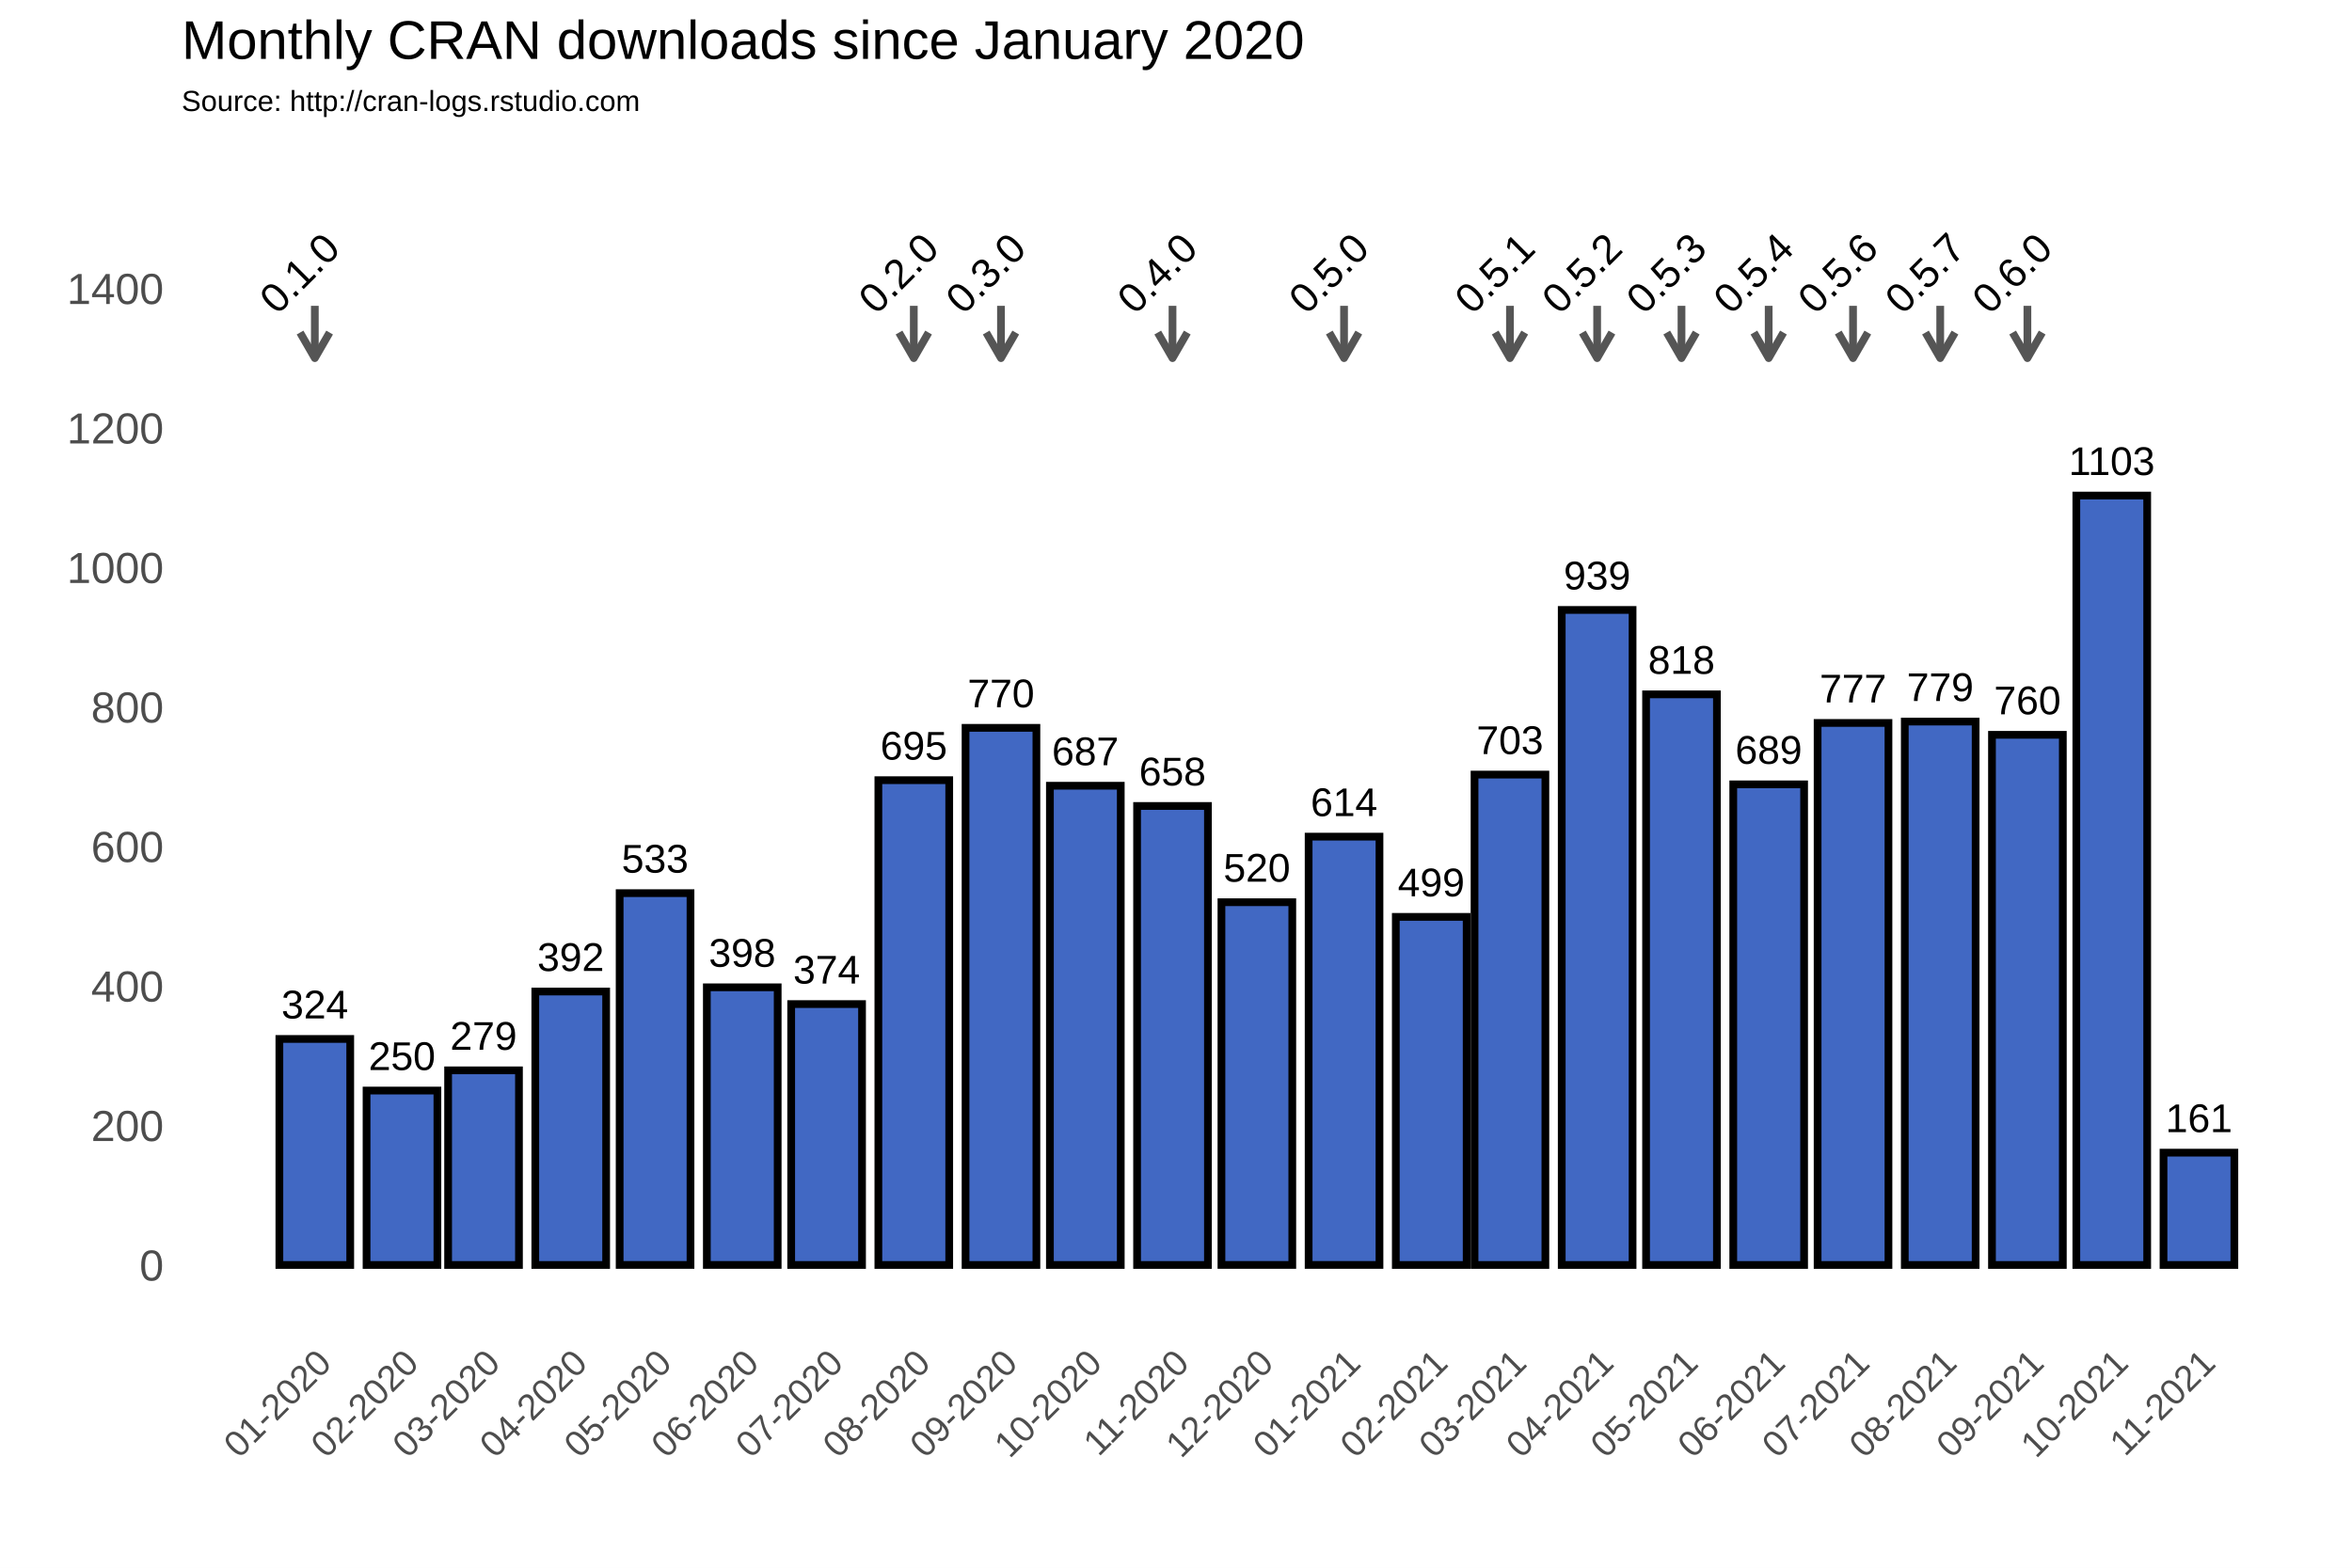
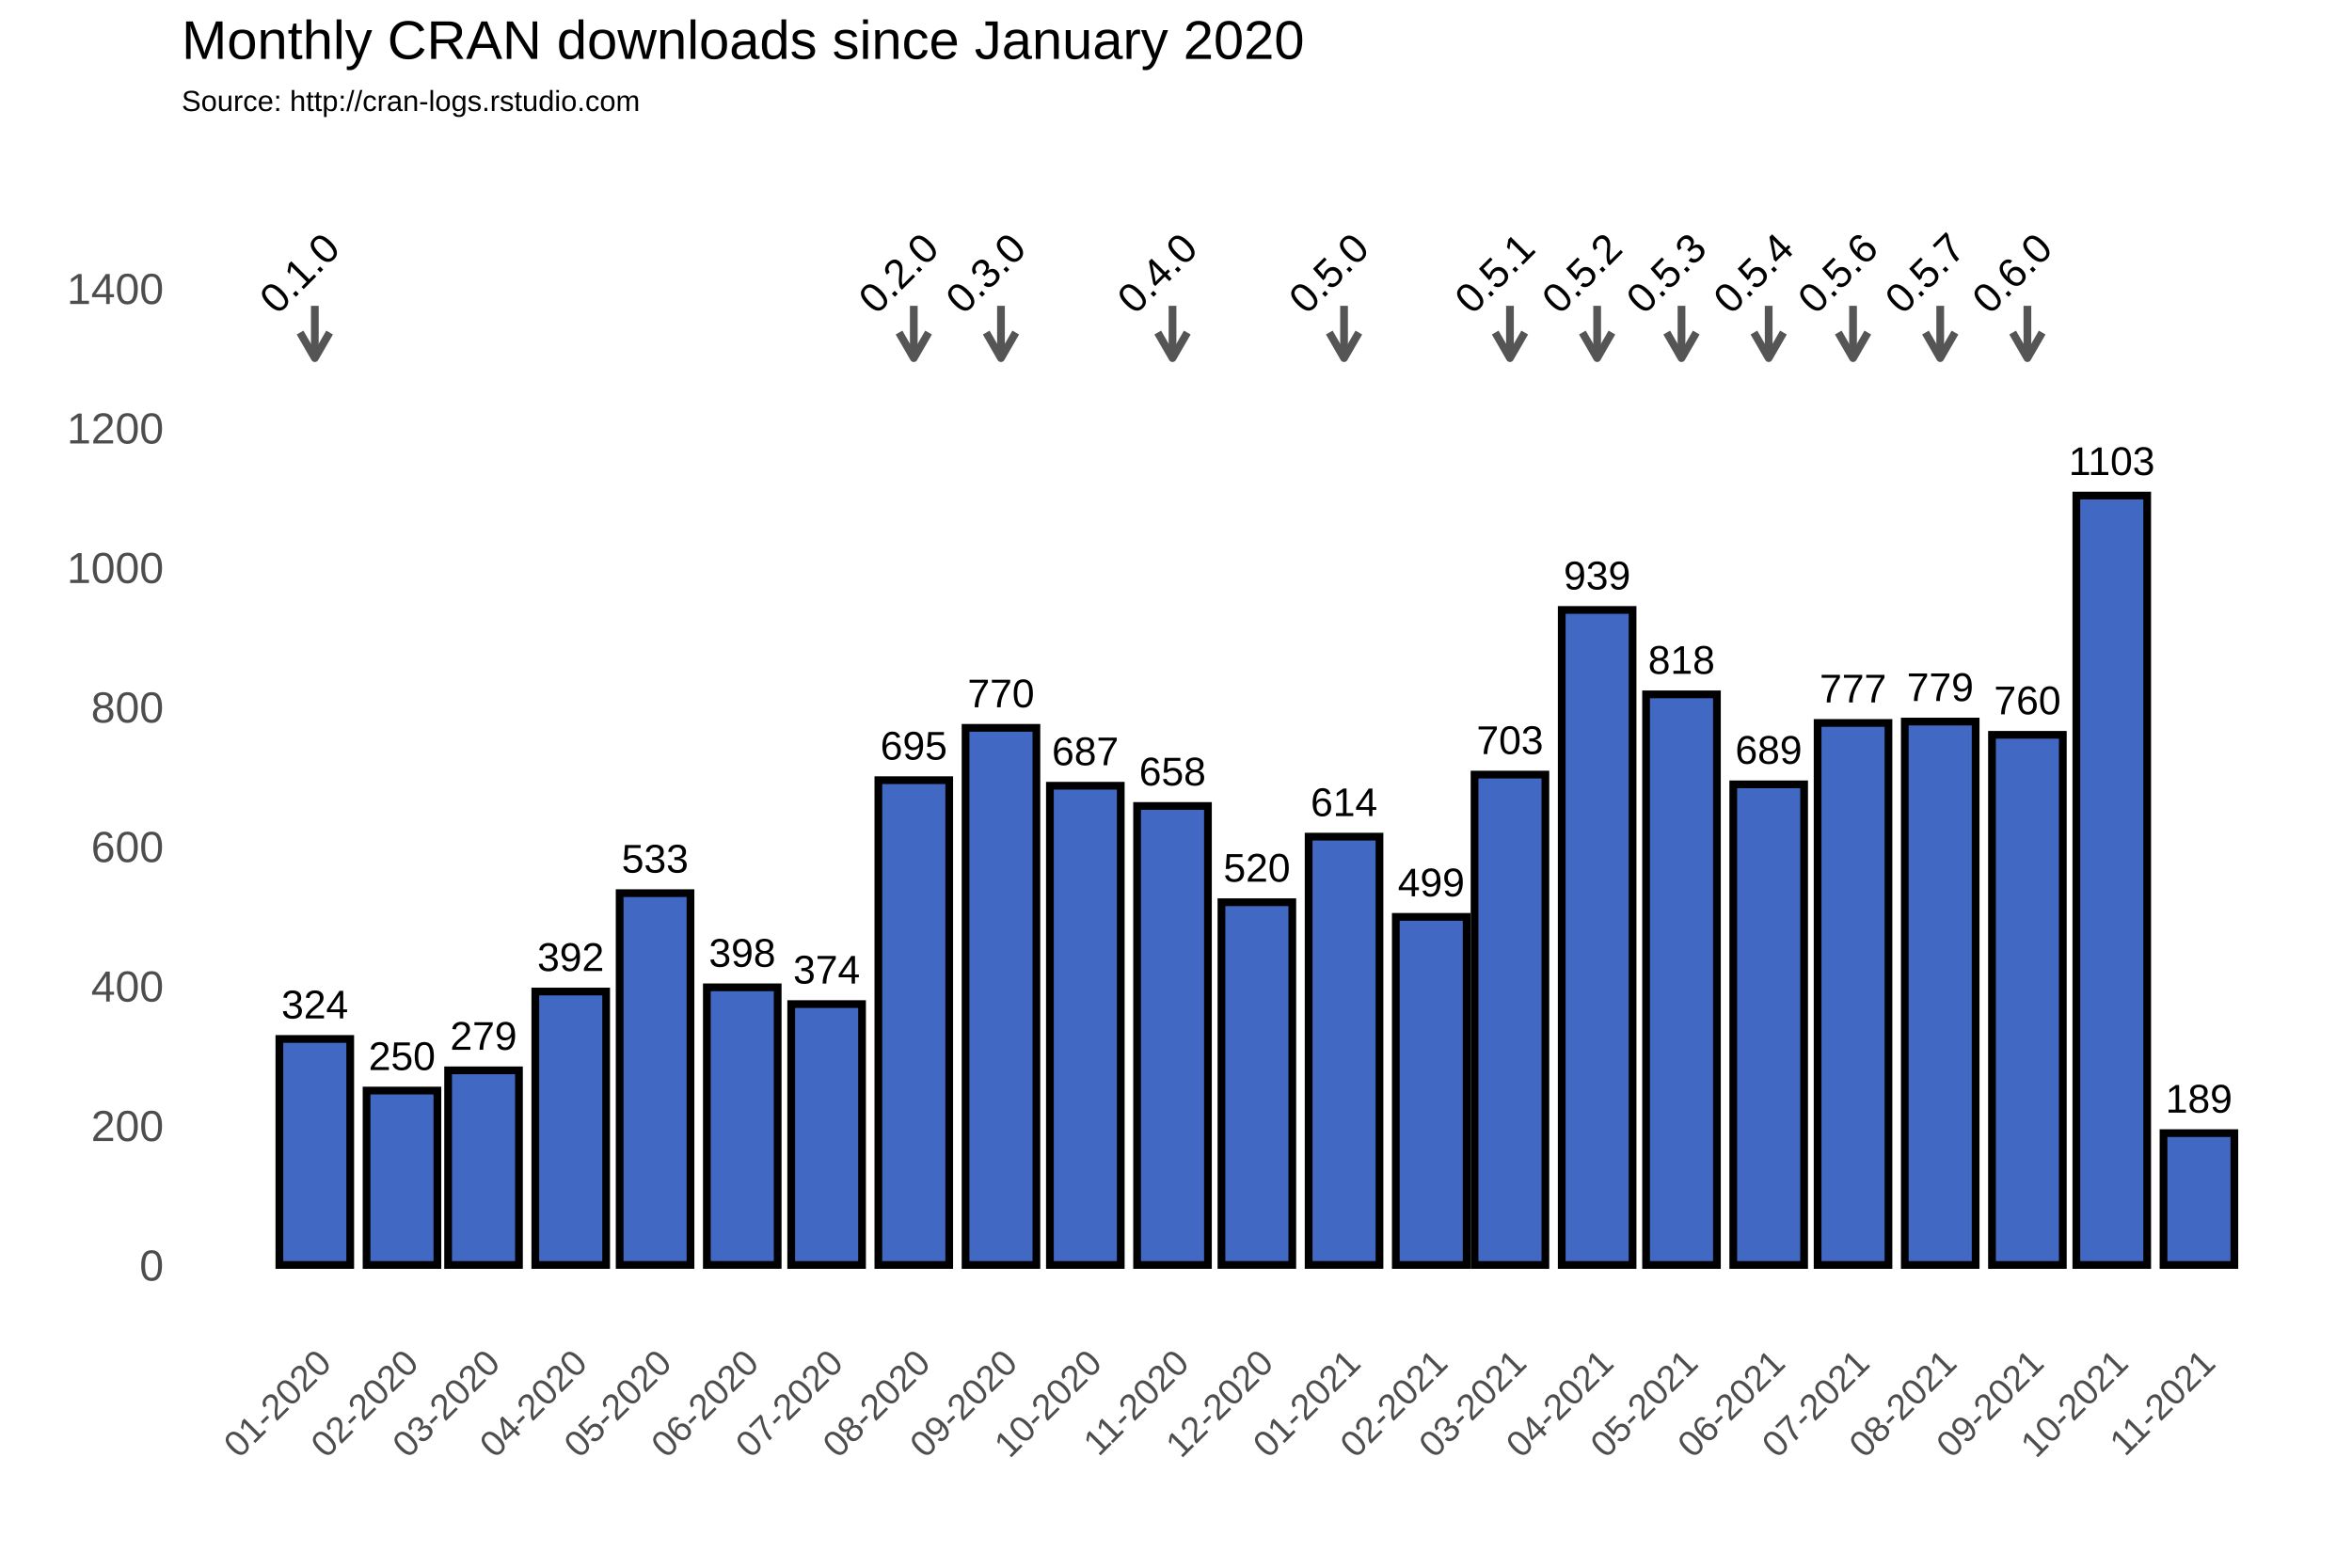
<svg xmlns="http://www.w3.org/2000/svg" class="svglite" width="648.00pt" height="432.00pt" viewBox="0 0 648.00 432.00">
  <defs>
    <style type="text/css">
    .svglite line, .svglite polyline, .svglite polygon, .svglite path, .svglite rect, .svglite circle {
      fill: none;
      stroke: #000000;
      stroke-linecap: round;
      stroke-linejoin: round;
      stroke-miterlimit: 10.00;
    }
  </style>
  </defs>
  <rect width="100%" height="100%" style="stroke: none; fill: #FFFFFF;" />
  <defs>
    <clipPath id="cpMC4wMHw2NDguMDB8MC4wMHw0MzIuMDA=">
      <rect x="0.00" y="0.00" width="648.00" height="432.00" />
    </clipPath>
  </defs>
  <g clip-path="url(#cpMC4wMHw2NDguMDB8MC4wMHw0MzIuMDA=)">
    <rect x="0.00" y="0.00" width="648.00" height="432.00" style="stroke-width: 1.07; stroke: #FFFFFF; fill: #FFFFFF;" />
  </g>
  <defs>
    <clipPath id="cpNTAuMDR8NjQyLjUyfDM3Ljc2fDM2My4zOA==">
      <rect x="50.04" y="37.76" width="592.48" height="325.62" />
    </clipPath>
  </defs>
  <g clip-path="url(#cpNTAuMDR8NjQyLjUyfDM3Ljc2fDM2My4zOA==)">
    <rect x="50.04" y="37.76" width="592.48" height="325.62" style="stroke-width: 1.07; stroke: none;" />
    <polyline points="50.04,329.36 642.52,329.36 " style="stroke-width: 0.53; stroke: #FFFFFF; stroke-linecap: butt;" />
    <polyline points="50.04,290.91 642.52,290.91 " style="stroke-width: 0.53; stroke: #FFFFFF; stroke-linecap: butt;" />
    <polyline points="50.04,252.47 642.52,252.47 " style="stroke-width: 0.53; stroke: #FFFFFF; stroke-linecap: butt;" />
    <polyline points="50.04,214.02 642.52,214.02 " style="stroke-width: 0.53; stroke: #FFFFFF; stroke-linecap: butt;" />
    <polyline points="50.04,175.58 642.52,175.58 " style="stroke-width: 0.53; stroke: #FFFFFF; stroke-linecap: butt;" />
    <polyline points="50.04,137.14 642.52,137.14 " style="stroke-width: 0.53; stroke: #FFFFFF; stroke-linecap: butt;" />
    <polyline points="50.04,98.69 642.52,98.69 " style="stroke-width: 0.53; stroke: #FFFFFF; stroke-linecap: butt;" />
    <polyline points="50.04,60.25 642.52,60.25 " style="stroke-width: 0.53; stroke: #FFFFFF; stroke-linecap: butt;" />
    <polyline points="50.04,41.03 642.52,41.03 " style="stroke-width: 0.53; stroke: #FFFFFF; stroke-linecap: butt;" />
    <polyline points="62.72,363.38 62.72,37.76 " style="stroke-width: 0.53; stroke: #FFFFFF; stroke-linecap: butt;" />
    <polyline points="74.73,363.38 74.73,37.76 " style="stroke-width: 0.53; stroke: #FFFFFF; stroke-linecap: butt;" />
    <polyline points="98.75,363.38 98.75,37.76 " style="stroke-width: 0.53; stroke: #FFFFFF; stroke-linecap: butt;" />
    <polyline points="121.99,363.38 121.99,37.76 " style="stroke-width: 0.53; stroke: #FFFFFF; stroke-linecap: butt;" />
    <polyline points="145.23,363.38 145.23,37.76 " style="stroke-width: 0.53; stroke: #FFFFFF; stroke-linecap: butt;" />
    <polyline points="168.86,363.38 168.86,37.76 " style="stroke-width: 0.53; stroke: #FFFFFF; stroke-linecap: butt;" />
    <polyline points="192.49,363.38 192.49,37.76 " style="stroke-width: 0.53; stroke: #FFFFFF; stroke-linecap: butt;" />
    <polyline points="216.12,363.38 216.12,37.76 " style="stroke-width: 0.53; stroke: #FFFFFF; stroke-linecap: butt;" />
    <polyline points="239.75,363.38 239.75,37.76 " style="stroke-width: 0.53; stroke: #FFFFFF; stroke-linecap: butt;" />
    <polyline points="263.77,363.38 263.77,37.76 " style="stroke-width: 0.53; stroke: #FFFFFF; stroke-linecap: butt;" />
    <polyline points="287.40,363.38 287.40,37.76 " style="stroke-width: 0.53; stroke: #FFFFFF; stroke-linecap: butt;" />
    <polyline points="311.03,363.38 311.03,37.76 " style="stroke-width: 0.53; stroke: #FFFFFF; stroke-linecap: butt;" />
    <polyline points="334.66,363.38 334.66,37.76 " style="stroke-width: 0.53; stroke: #FFFFFF; stroke-linecap: butt;" />
    <polyline points="358.29,363.38 358.29,37.76 " style="stroke-width: 0.53; stroke: #FFFFFF; stroke-linecap: butt;" />
    <polyline points="382.31,363.38 382.31,37.76 " style="stroke-width: 0.53; stroke: #FFFFFF; stroke-linecap: butt;" />
    <polyline points="405.16,363.38 405.16,37.76 " style="stroke-width: 0.53; stroke: #FFFFFF; stroke-linecap: butt;" />
    <polyline points="428.02,363.38 428.02,37.76 " style="stroke-width: 0.53; stroke: #FFFFFF; stroke-linecap: butt;" />
    <polyline points="451.65,363.38 451.65,37.76 " style="stroke-width: 0.53; stroke: #FFFFFF; stroke-linecap: butt;" />
    <polyline points="475.28,363.38 475.28,37.76 " style="stroke-width: 0.53; stroke: #FFFFFF; stroke-linecap: butt;" />
    <polyline points="498.91,363.38 498.91,37.76 " style="stroke-width: 0.53; stroke: #FFFFFF; stroke-linecap: butt;" />
    <polyline points="522.54,363.38 522.54,37.76 " style="stroke-width: 0.53; stroke: #FFFFFF; stroke-linecap: butt;" />
    <polyline points="546.56,363.38 546.56,37.76 " style="stroke-width: 0.53; stroke: #FFFFFF; stroke-linecap: butt;" />
    <polyline points="570.19,363.38 570.19,37.76 " style="stroke-width: 0.53; stroke: #FFFFFF; stroke-linecap: butt;" />
    <polyline points="593.82,363.38 593.82,37.76 " style="stroke-width: 0.53; stroke: #FFFFFF; stroke-linecap: butt;" />
    <polyline points="617.84,363.38 617.84,37.76 " style="stroke-width: 0.53; stroke: #FFFFFF; stroke-linecap: butt;" />
    <polyline points="629.85,363.38 629.85,37.76 " style="stroke-width: 0.53; stroke: #FFFFFF; stroke-linecap: butt;" />
    <polyline points="50.04,348.58 642.52,348.58 " style="stroke-width: 1.07; stroke: #FFFFFF; stroke-linecap: butt;" />
    <polyline points="50.04,310.13 642.52,310.13 " style="stroke-width: 1.07; stroke: #FFFFFF; stroke-linecap: butt;" />
    <polyline points="50.04,271.69 642.52,271.69 " style="stroke-width: 1.07; stroke: #FFFFFF; stroke-linecap: butt;" />
    <polyline points="50.04,233.25 642.52,233.25 " style="stroke-width: 1.07; stroke: #FFFFFF; stroke-linecap: butt;" />
    <polyline points="50.04,194.80 642.52,194.80 " style="stroke-width: 1.07; stroke: #FFFFFF; stroke-linecap: butt;" />
    <polyline points="50.04,156.36 642.52,156.36 " style="stroke-width: 1.07; stroke: #FFFFFF; stroke-linecap: butt;" />
    <polyline points="50.04,117.91 642.52,117.91 " style="stroke-width: 1.07; stroke: #FFFFFF; stroke-linecap: butt;" />
    <polyline points="50.04,79.47 642.52,79.47 " style="stroke-width: 1.07; stroke: #FFFFFF; stroke-linecap: butt;" />
    <polyline points="86.74,363.38 86.74,37.76 " style="stroke-width: 1.07; stroke: #FFFFFF; stroke-linecap: butt;" />
    <polyline points="110.75,363.38 110.75,37.76 " style="stroke-width: 1.07; stroke: #FFFFFF; stroke-linecap: butt;" />
    <polyline points="133.22,363.38 133.22,37.76 " style="stroke-width: 1.07; stroke: #FFFFFF; stroke-linecap: butt;" />
    <polyline points="157.24,363.38 157.24,37.76 " style="stroke-width: 1.07; stroke: #FFFFFF; stroke-linecap: butt;" />
    <polyline points="180.48,363.38 180.48,37.76 " style="stroke-width: 1.07; stroke: #FFFFFF; stroke-linecap: butt;" />
    <polyline points="204.50,363.38 204.50,37.76 " style="stroke-width: 1.07; stroke: #FFFFFF; stroke-linecap: butt;" />
    <polyline points="227.74,363.38 227.74,37.76 " style="stroke-width: 1.07; stroke: #FFFFFF; stroke-linecap: butt;" />
    <polyline points="251.76,363.38 251.76,37.76 " style="stroke-width: 1.07; stroke: #FFFFFF; stroke-linecap: butt;" />
    <polyline points="275.78,363.38 275.78,37.76 " style="stroke-width: 1.07; stroke: #FFFFFF; stroke-linecap: butt;" />
    <polyline points="299.02,363.38 299.02,37.76 " style="stroke-width: 1.07; stroke: #FFFFFF; stroke-linecap: butt;" />
    <polyline points="323.04,363.38 323.04,37.76 " style="stroke-width: 1.07; stroke: #FFFFFF; stroke-linecap: butt;" />
    <polyline points="346.28,363.38 346.28,37.76 " style="stroke-width: 1.07; stroke: #FFFFFF; stroke-linecap: butt;" />
    <polyline points="370.30,363.38 370.30,37.76 " style="stroke-width: 1.07; stroke: #FFFFFF; stroke-linecap: butt;" />
    <polyline points="394.32,363.38 394.32,37.76 " style="stroke-width: 1.07; stroke: #FFFFFF; stroke-linecap: butt;" />
    <polyline points="416.01,363.38 416.01,37.76 " style="stroke-width: 1.07; stroke: #FFFFFF; stroke-linecap: butt;" />
    <polyline points="440.03,363.38 440.03,37.76 " style="stroke-width: 1.07; stroke: #FFFFFF; stroke-linecap: butt;" />
    <polyline points="463.27,363.38 463.27,37.76 " style="stroke-width: 1.07; stroke: #FFFFFF; stroke-linecap: butt;" />
    <polyline points="487.29,363.38 487.29,37.76 " style="stroke-width: 1.07; stroke: #FFFFFF; stroke-linecap: butt;" />
    <polyline points="510.53,363.38 510.53,37.76 " style="stroke-width: 1.07; stroke: #FFFFFF; stroke-linecap: butt;" />
    <polyline points="534.55,363.38 534.55,37.76 " style="stroke-width: 1.07; stroke: #FFFFFF; stroke-linecap: butt;" />
    <polyline points="558.57,363.38 558.57,37.76 " style="stroke-width: 1.07; stroke: #FFFFFF; stroke-linecap: butt;" />
    <polyline points="581.81,363.38 581.81,37.76 " style="stroke-width: 1.07; stroke: #FFFFFF; stroke-linecap: butt;" />
    <polyline points="605.83,363.38 605.83,37.76 " style="stroke-width: 1.07; stroke: #FFFFFF; stroke-linecap: butt;" />
    <rect x="76.97" y="286.30" width="19.52" height="62.28" style="stroke-width: 2.13; stroke-linecap: square; stroke-linejoin: miter; fill: #4168C3;" />
    <rect x="100.99" y="300.52" width="19.52" height="48.06" style="stroke-width: 2.13; stroke-linecap: square; stroke-linejoin: miter; fill: #4168C3;" />
    <rect x="123.46" y="294.95" width="19.52" height="53.63" style="stroke-width: 2.13; stroke-linecap: square; stroke-linejoin: miter; fill: #4168C3;" />
    <rect x="147.48" y="273.23" width="19.52" height="75.35" style="stroke-width: 2.13; stroke-linecap: square; stroke-linejoin: miter; fill: #4168C3;" />
    <rect x="170.72" y="246.12" width="19.52" height="102.45" style="stroke-width: 2.13; stroke-linecap: square; stroke-linejoin: miter; fill: #4168C3;" />
    <rect x="194.74" y="272.07" width="19.52" height="76.50" style="stroke-width: 2.13; stroke-linecap: square; stroke-linejoin: miter; fill: #4168C3;" />
    <rect x="217.98" y="276.69" width="19.52" height="71.89" style="stroke-width: 2.13; stroke-linecap: square; stroke-linejoin: miter; fill: #4168C3;" />
    <rect x="242.00" y="214.99" width="19.52" height="133.59" style="stroke-width: 2.13; stroke-linecap: square; stroke-linejoin: miter; fill: #4168C3;" />
    <rect x="266.02" y="200.57" width="19.52" height="148.01" style="stroke-width: 2.13; stroke-linecap: square; stroke-linejoin: miter; fill: #4168C3;" />
    <rect x="289.26" y="216.52" width="19.52" height="132.06" style="stroke-width: 2.13; stroke-linecap: square; stroke-linejoin: miter; fill: #4168C3;" />
    <rect x="313.28" y="222.10" width="19.52" height="126.48" style="stroke-width: 2.13; stroke-linecap: square; stroke-linejoin: miter; fill: #4168C3;" />
    <rect x="336.52" y="248.62" width="19.52" height="99.95" style="stroke-width: 2.13; stroke-linecap: square; stroke-linejoin: miter; fill: #4168C3;" />
    <rect x="360.54" y="230.55" width="19.52" height="118.02" style="stroke-width: 2.13; stroke-linecap: square; stroke-linejoin: miter; fill: #4168C3;" />
    <rect x="384.56" y="252.66" width="19.52" height="95.92" style="stroke-width: 2.13; stroke-linecap: square; stroke-linejoin: miter; fill: #4168C3;" />
    <rect x="406.25" y="213.45" width="19.52" height="135.13" style="stroke-width: 2.13; stroke-linecap: square; stroke-linejoin: miter; fill: #4168C3;" />
    <rect x="430.27" y="168.08" width="19.52" height="180.50" style="stroke-width: 2.13; stroke-linecap: square; stroke-linejoin: miter; fill: #4168C3;" />
    <rect x="453.51" y="191.34" width="19.52" height="157.24" style="stroke-width: 2.13; stroke-linecap: square; stroke-linejoin: miter; fill: #4168C3;" />
    <rect x="477.53" y="216.14" width="19.52" height="132.44" style="stroke-width: 2.13; stroke-linecap: square; stroke-linejoin: miter; fill: #4168C3;" />
    <rect x="500.77" y="199.22" width="19.52" height="149.36" style="stroke-width: 2.13; stroke-linecap: square; stroke-linejoin: miter; fill: #4168C3;" />
    <rect x="524.79" y="198.84" width="19.52" height="149.74" style="stroke-width: 2.13; stroke-linecap: square; stroke-linejoin: miter; fill: #4168C3;" />
    <rect x="548.81" y="202.49" width="19.52" height="146.09" style="stroke-width: 2.13; stroke-linecap: square; stroke-linejoin: miter; fill: #4168C3;" />
    <rect x="572.05" y="136.56" width="19.52" height="212.02" style="stroke-width: 2.13; stroke-linecap: square; stroke-linejoin: miter; fill: #4168C3;" />
-     <rect x="596.07" y="317.63" width="19.52" height="30.95" style="stroke-width: 2.13; stroke-linecap: square; stroke-linejoin: miter; fill: #4168C3;" />
+     <rect x="596.07" y="312.25" width="19.52" height="36.33" style="stroke-width: 2.13; stroke-linecap: square; stroke-linejoin: miter; fill: #4168C3;" />
    <text x="86.74" y="280.64" text-anchor="middle" style="font-size: 11.04px; font-family: Arial;" textLength="18.40px" lengthAdjust="spacingAndGlyphs">324</text>
    <text x="110.75" y="294.86" text-anchor="middle" style="font-size: 11.04px; font-family: Arial;" textLength="18.40px" lengthAdjust="spacingAndGlyphs">250</text>
    <text x="133.22" y="289.29" text-anchor="middle" style="font-size: 11.04px; font-family: Arial;" textLength="18.40px" lengthAdjust="spacingAndGlyphs">279</text>
    <text x="157.24" y="267.57" text-anchor="middle" style="font-size: 11.04px; font-family: Arial;" textLength="18.40px" lengthAdjust="spacingAndGlyphs">392</text>
    <text x="180.48" y="240.46" text-anchor="middle" style="font-size: 11.04px; font-family: Arial;" textLength="18.40px" lengthAdjust="spacingAndGlyphs">533</text>
    <text x="204.50" y="266.41" text-anchor="middle" style="font-size: 11.04px; font-family: Arial;" textLength="18.40px" lengthAdjust="spacingAndGlyphs">398</text>
    <text x="227.74" y="271.03" text-anchor="middle" style="font-size: 11.04px; font-family: Arial;" textLength="18.40px" lengthAdjust="spacingAndGlyphs">374</text>
    <text x="251.76" y="209.32" text-anchor="middle" style="font-size: 11.04px; font-family: Arial;" textLength="18.40px" lengthAdjust="spacingAndGlyphs">695</text>
    <text x="275.78" y="194.91" text-anchor="middle" style="font-size: 11.04px; font-family: Arial;" textLength="18.40px" lengthAdjust="spacingAndGlyphs">770</text>
    <text x="299.02" y="210.86" text-anchor="middle" style="font-size: 11.04px; font-family: Arial;" textLength="18.40px" lengthAdjust="spacingAndGlyphs">687</text>
    <text x="323.04" y="216.44" text-anchor="middle" style="font-size: 11.04px; font-family: Arial;" textLength="18.40px" lengthAdjust="spacingAndGlyphs">658</text>
    <text x="346.28" y="242.96" text-anchor="middle" style="font-size: 11.04px; font-family: Arial;" textLength="18.40px" lengthAdjust="spacingAndGlyphs">520</text>
    <text x="370.30" y="224.89" text-anchor="middle" style="font-size: 11.04px; font-family: Arial;" textLength="18.40px" lengthAdjust="spacingAndGlyphs">614</text>
    <text x="394.32" y="247.00" text-anchor="middle" style="font-size: 11.04px; font-family: Arial;" textLength="18.40px" lengthAdjust="spacingAndGlyphs">499</text>
    <text x="416.01" y="207.79" text-anchor="middle" style="font-size: 11.04px; font-family: Arial;" textLength="18.40px" lengthAdjust="spacingAndGlyphs">703</text>
    <text x="440.03" y="162.42" text-anchor="middle" style="font-size: 11.04px; font-family: Arial;" textLength="18.40px" lengthAdjust="spacingAndGlyphs">939</text>
    <text x="463.27" y="185.68" text-anchor="middle" style="font-size: 11.04px; font-family: Arial;" textLength="18.40px" lengthAdjust="spacingAndGlyphs">818</text>
    <text x="487.29" y="210.48" text-anchor="middle" style="font-size: 11.04px; font-family: Arial;" textLength="18.40px" lengthAdjust="spacingAndGlyphs">689</text>
    <text x="510.53" y="193.56" text-anchor="middle" style="font-size: 11.04px; font-family: Arial;" textLength="18.40px" lengthAdjust="spacingAndGlyphs">777</text>
    <text x="534.55" y="193.18" text-anchor="middle" style="font-size: 11.04px; font-family: Arial;" textLength="18.40px" lengthAdjust="spacingAndGlyphs">779</text>
    <text x="558.57" y="196.83" text-anchor="middle" style="font-size: 11.04px; font-family: Arial;" textLength="18.40px" lengthAdjust="spacingAndGlyphs">760</text>
    <text x="581.81" y="130.90" text-anchor="middle" style="font-size: 11.04px; font-family: Arial;" textLength="23.72px" lengthAdjust="spacingAndGlyphs">1103</text>
-     <text x="605.83" y="311.97" text-anchor="middle" style="font-size: 11.04px; font-family: Arial;" textLength="18.40px" lengthAdjust="spacingAndGlyphs">161</text>
+     <text x="605.83" y="306.59" text-anchor="middle" style="font-size: 11.04px; font-family: Arial;" textLength="18.40px" lengthAdjust="spacingAndGlyphs">189</text>
    <line x1="86.74" y1="84.27" x2="86.74" y2="98.69" style="stroke-width: 2.13; stroke: #555555; stroke-linecap: butt;" />
    <polyline points="82.67,91.64 86.74,98.69 90.81,91.64 " style="stroke-width: 2.13; stroke: #555555; stroke-linecap: butt;" />
    <line x1="251.76" y1="84.27" x2="251.76" y2="98.69" style="stroke-width: 2.13; stroke: #555555; stroke-linecap: butt;" />
    <polyline points="247.69,91.64 251.76,98.69 255.83,91.64 " style="stroke-width: 2.13; stroke: #555555; stroke-linecap: butt;" />
    <line x1="275.78" y1="84.27" x2="275.78" y2="98.69" style="stroke-width: 2.13; stroke: #555555; stroke-linecap: butt;" />
    <polyline points="271.71,91.64 275.78,98.69 279.85,91.64 " style="stroke-width: 2.13; stroke: #555555; stroke-linecap: butt;" />
    <line x1="323.04" y1="84.27" x2="323.04" y2="98.69" style="stroke-width: 2.13; stroke: #555555; stroke-linecap: butt;" />
    <polyline points="318.97,91.64 323.04,98.69 327.11,91.64 " style="stroke-width: 2.13; stroke: #555555; stroke-linecap: butt;" />
    <line x1="370.30" y1="84.27" x2="370.30" y2="98.69" style="stroke-width: 2.13; stroke: #555555; stroke-linecap: butt;" />
    <polyline points="366.23,91.64 370.30,98.69 374.37,91.64 " style="stroke-width: 2.13; stroke: #555555; stroke-linecap: butt;" />
    <line x1="416.01" y1="84.27" x2="416.01" y2="98.69" style="stroke-width: 2.13; stroke: #555555; stroke-linecap: butt;" />
    <polyline points="411.94,91.64 416.01,98.69 420.08,91.64 " style="stroke-width: 2.13; stroke: #555555; stroke-linecap: butt;" />
    <line x1="440.03" y1="84.27" x2="440.03" y2="98.69" style="stroke-width: 2.13; stroke: #555555; stroke-linecap: butt;" />
    <polyline points="435.96,91.64 440.03,98.69 444.10,91.64 " style="stroke-width: 2.13; stroke: #555555; stroke-linecap: butt;" />
    <line x1="463.27" y1="84.27" x2="463.27" y2="98.69" style="stroke-width: 2.13; stroke: #555555; stroke-linecap: butt;" />
    <polyline points="459.20,91.64 463.27,98.69 467.34,91.64 " style="stroke-width: 2.13; stroke: #555555; stroke-linecap: butt;" />
    <line x1="487.29" y1="84.27" x2="487.29" y2="98.69" style="stroke-width: 2.13; stroke: #555555; stroke-linecap: butt;" />
    <polyline points="483.22,91.64 487.29,98.69 491.36,91.64 " style="stroke-width: 2.13; stroke: #555555; stroke-linecap: butt;" />
    <line x1="510.53" y1="84.27" x2="510.53" y2="98.69" style="stroke-width: 2.13; stroke: #555555; stroke-linecap: butt;" />
    <polyline points="506.46,91.64 510.53,98.69 514.60,91.64 " style="stroke-width: 2.13; stroke: #555555; stroke-linecap: butt;" />
    <line x1="534.55" y1="84.27" x2="534.55" y2="98.69" style="stroke-width: 2.13; stroke: #555555; stroke-linecap: butt;" />
    <polyline points="530.48,91.64 534.55,98.69 538.62,91.64 " style="stroke-width: 2.13; stroke: #555555; stroke-linecap: butt;" />
    <line x1="558.57" y1="84.27" x2="558.57" y2="98.69" style="stroke-width: 2.13; stroke: #555555; stroke-linecap: butt;" />
    <polyline points="554.50,91.64 558.57,98.69 562.64,91.64 " style="stroke-width: 2.13; stroke: #555555; stroke-linecap: butt;" />
    <text transform="translate(85.30,78.03) rotate(-45)" text-anchor="middle" style="font-size: 11.38px; font-family: Arial;" textLength="25.31px" lengthAdjust="spacingAndGlyphs">0.1.0</text>
    <text transform="translate(250.32,78.03) rotate(-45)" text-anchor="middle" style="font-size: 11.38px; font-family: Arial;" textLength="25.31px" lengthAdjust="spacingAndGlyphs">0.2.0</text>
    <text transform="translate(274.34,78.03) rotate(-45)" text-anchor="middle" style="font-size: 11.38px; font-family: Arial;" textLength="25.31px" lengthAdjust="spacingAndGlyphs">0.3.0</text>
    <text transform="translate(321.60,78.03) rotate(-45)" text-anchor="middle" style="font-size: 11.38px; font-family: Arial;" textLength="25.31px" lengthAdjust="spacingAndGlyphs">0.4.0</text>
    <text transform="translate(368.86,78.03) rotate(-45)" text-anchor="middle" style="font-size: 11.38px; font-family: Arial;" textLength="25.31px" lengthAdjust="spacingAndGlyphs">0.5.0</text>
    <text transform="translate(414.57,78.03) rotate(-45)" text-anchor="middle" style="font-size: 11.38px; font-family: Arial;" textLength="25.31px" lengthAdjust="spacingAndGlyphs">0.5.1</text>
    <text transform="translate(438.59,78.03) rotate(-45)" text-anchor="middle" style="font-size: 11.38px; font-family: Arial;" textLength="25.31px" lengthAdjust="spacingAndGlyphs">0.5.2</text>
    <text transform="translate(461.83,78.03) rotate(-45)" text-anchor="middle" style="font-size: 11.38px; font-family: Arial;" textLength="25.31px" lengthAdjust="spacingAndGlyphs">0.5.3</text>
    <text transform="translate(485.85,78.03) rotate(-45)" text-anchor="middle" style="font-size: 11.38px; font-family: Arial;" textLength="25.31px" lengthAdjust="spacingAndGlyphs">0.5.4</text>
    <text transform="translate(509.09,78.03) rotate(-45)" text-anchor="middle" style="font-size: 11.38px; font-family: Arial;" textLength="25.31px" lengthAdjust="spacingAndGlyphs">0.5.6</text>
    <text transform="translate(533.11,78.03) rotate(-45)" text-anchor="middle" style="font-size: 11.38px; font-family: Arial;" textLength="25.31px" lengthAdjust="spacingAndGlyphs">0.5.7</text>
    <text transform="translate(557.13,78.03) rotate(-45)" text-anchor="middle" style="font-size: 11.38px; font-family: Arial;" textLength="25.31px" lengthAdjust="spacingAndGlyphs">0.6.0</text>
  </g>
  <g clip-path="url(#cpMC4wMHw2NDguMDB8MC4wMHw0MzIuMDA=)">
    <text x="45.11" y="352.88" text-anchor="end" style="font-size: 12.00px; fill: #4D4D4D; font-family: Arial;" textLength="6.67px" lengthAdjust="spacingAndGlyphs">0</text>
    <text x="45.11" y="314.43" text-anchor="end" style="font-size: 12.00px; fill: #4D4D4D; font-family: Arial;" textLength="20.02px" lengthAdjust="spacingAndGlyphs">200</text>
    <text x="45.11" y="275.99" text-anchor="end" style="font-size: 12.00px; fill: #4D4D4D; font-family: Arial;" textLength="20.02px" lengthAdjust="spacingAndGlyphs">400</text>
    <text x="45.11" y="237.54" text-anchor="end" style="font-size: 12.00px; fill: #4D4D4D; font-family: Arial;" textLength="20.02px" lengthAdjust="spacingAndGlyphs">600</text>
    <text x="45.11" y="199.10" text-anchor="end" style="font-size: 12.00px; fill: #4D4D4D; font-family: Arial;" textLength="20.02px" lengthAdjust="spacingAndGlyphs">800</text>
    <text x="45.11" y="160.66" text-anchor="end" style="font-size: 12.00px; fill: #4D4D4D; font-family: Arial;" textLength="26.70px" lengthAdjust="spacingAndGlyphs">1000</text>
    <text x="45.11" y="122.21" text-anchor="end" style="font-size: 12.00px; fill: #4D4D4D; font-family: Arial;" textLength="26.70px" lengthAdjust="spacingAndGlyphs">1200</text>
    <text x="45.11" y="83.77" text-anchor="end" style="font-size: 12.00px; fill: #4D4D4D; font-family: Arial;" textLength="26.70px" lengthAdjust="spacingAndGlyphs">1400</text>
    <text transform="translate(91.80,376.17) rotate(-45)" text-anchor="end" style="font-size: 10.00px; fill: #4D4D4D; font-family: Arial;" textLength="36.73px" lengthAdjust="spacingAndGlyphs">01-2020</text>
    <text transform="translate(115.82,376.17) rotate(-45)" text-anchor="end" style="font-size: 10.00px; fill: #4D4D4D; font-family: Arial;" textLength="36.73px" lengthAdjust="spacingAndGlyphs">02-2020</text>
    <text transform="translate(138.29,376.17) rotate(-45)" text-anchor="end" style="font-size: 10.00px; fill: #4D4D4D; font-family: Arial;" textLength="36.73px" lengthAdjust="spacingAndGlyphs">03-2020</text>
    <text transform="translate(162.31,376.17) rotate(-45)" text-anchor="end" style="font-size: 10.00px; fill: #4D4D4D; font-family: Arial;" textLength="36.73px" lengthAdjust="spacingAndGlyphs">04-2020</text>
    <text transform="translate(185.55,376.17) rotate(-45)" text-anchor="end" style="font-size: 10.00px; fill: #4D4D4D; font-family: Arial;" textLength="36.73px" lengthAdjust="spacingAndGlyphs">05-2020</text>
    <text transform="translate(209.57,376.17) rotate(-45)" text-anchor="end" style="font-size: 10.00px; fill: #4D4D4D; font-family: Arial;" textLength="36.73px" lengthAdjust="spacingAndGlyphs">06-2020</text>
    <text transform="translate(232.81,376.17) rotate(-45)" text-anchor="end" style="font-size: 10.00px; fill: #4D4D4D; font-family: Arial;" textLength="36.73px" lengthAdjust="spacingAndGlyphs">07-2020</text>
    <text transform="translate(256.83,376.17) rotate(-45)" text-anchor="end" style="font-size: 10.00px; fill: #4D4D4D; font-family: Arial;" textLength="36.73px" lengthAdjust="spacingAndGlyphs">08-2020</text>
    <text transform="translate(280.84,376.17) rotate(-45)" text-anchor="end" style="font-size: 10.00px; fill: #4D4D4D; font-family: Arial;" textLength="36.73px" lengthAdjust="spacingAndGlyphs">09-2020</text>
    <text transform="translate(304.09,376.17) rotate(-45)" text-anchor="end" style="font-size: 10.00px; fill: #4D4D4D; font-family: Arial;" textLength="36.73px" lengthAdjust="spacingAndGlyphs">10-2020</text>
    <text transform="translate(328.10,376.17) rotate(-45)" text-anchor="end" style="font-size: 10.00px; fill: #4D4D4D; font-family: Arial;" textLength="35.99px" lengthAdjust="spacingAndGlyphs">11-2020</text>
    <text transform="translate(351.35,376.17) rotate(-45)" text-anchor="end" style="font-size: 10.00px; fill: #4D4D4D; font-family: Arial;" textLength="36.73px" lengthAdjust="spacingAndGlyphs">12-2020</text>
    <text transform="translate(375.37,376.17) rotate(-45)" text-anchor="end" style="font-size: 10.00px; fill: #4D4D4D; font-family: Arial;" textLength="36.73px" lengthAdjust="spacingAndGlyphs">01-2021</text>
    <text transform="translate(399.38,376.17) rotate(-45)" text-anchor="end" style="font-size: 10.00px; fill: #4D4D4D; font-family: Arial;" textLength="36.73px" lengthAdjust="spacingAndGlyphs">02-2021</text>
    <text transform="translate(421.08,376.17) rotate(-45)" text-anchor="end" style="font-size: 10.00px; fill: #4D4D4D; font-family: Arial;" textLength="36.73px" lengthAdjust="spacingAndGlyphs">03-2021</text>
    <text transform="translate(445.09,376.17) rotate(-45)" text-anchor="end" style="font-size: 10.00px; fill: #4D4D4D; font-family: Arial;" textLength="36.73px" lengthAdjust="spacingAndGlyphs">04-2021</text>
    <text transform="translate(468.34,376.17) rotate(-45)" text-anchor="end" style="font-size: 10.00px; fill: #4D4D4D; font-family: Arial;" textLength="36.73px" lengthAdjust="spacingAndGlyphs">05-2021</text>
    <text transform="translate(492.35,376.17) rotate(-45)" text-anchor="end" style="font-size: 10.00px; fill: #4D4D4D; font-family: Arial;" textLength="36.73px" lengthAdjust="spacingAndGlyphs">06-2021</text>
    <text transform="translate(515.60,376.17) rotate(-45)" text-anchor="end" style="font-size: 10.00px; fill: #4D4D4D; font-family: Arial;" textLength="36.73px" lengthAdjust="spacingAndGlyphs">07-2021</text>
    <text transform="translate(539.62,376.17) rotate(-45)" text-anchor="end" style="font-size: 10.00px; fill: #4D4D4D; font-family: Arial;" textLength="36.73px" lengthAdjust="spacingAndGlyphs">08-2021</text>
    <text transform="translate(563.63,376.17) rotate(-45)" text-anchor="end" style="font-size: 10.00px; fill: #4D4D4D; font-family: Arial;" textLength="36.73px" lengthAdjust="spacingAndGlyphs">09-2021</text>
    <text transform="translate(586.88,376.17) rotate(-45)" text-anchor="end" style="font-size: 10.00px; fill: #4D4D4D; font-family: Arial;" textLength="36.73px" lengthAdjust="spacingAndGlyphs">10-2021</text>
    <text transform="translate(610.89,376.17) rotate(-45)" text-anchor="end" style="font-size: 10.00px; fill: #4D4D4D; font-family: Arial;" textLength="35.99px" lengthAdjust="spacingAndGlyphs">11-2021</text>
    <text x="50.04" y="30.59" style="font-size: 8.00px; font-family: Arial;" textLength="126.32px" lengthAdjust="spacingAndGlyphs">Source: http://cran-logs.rstudio.com</text>
    <text x="50.04" y="16.22" style="font-size: 15.00px; font-family: Arial;" textLength="309.25px" lengthAdjust="spacingAndGlyphs">Monthly CRAN downloads since January 2020</text>
  </g>
</svg>
